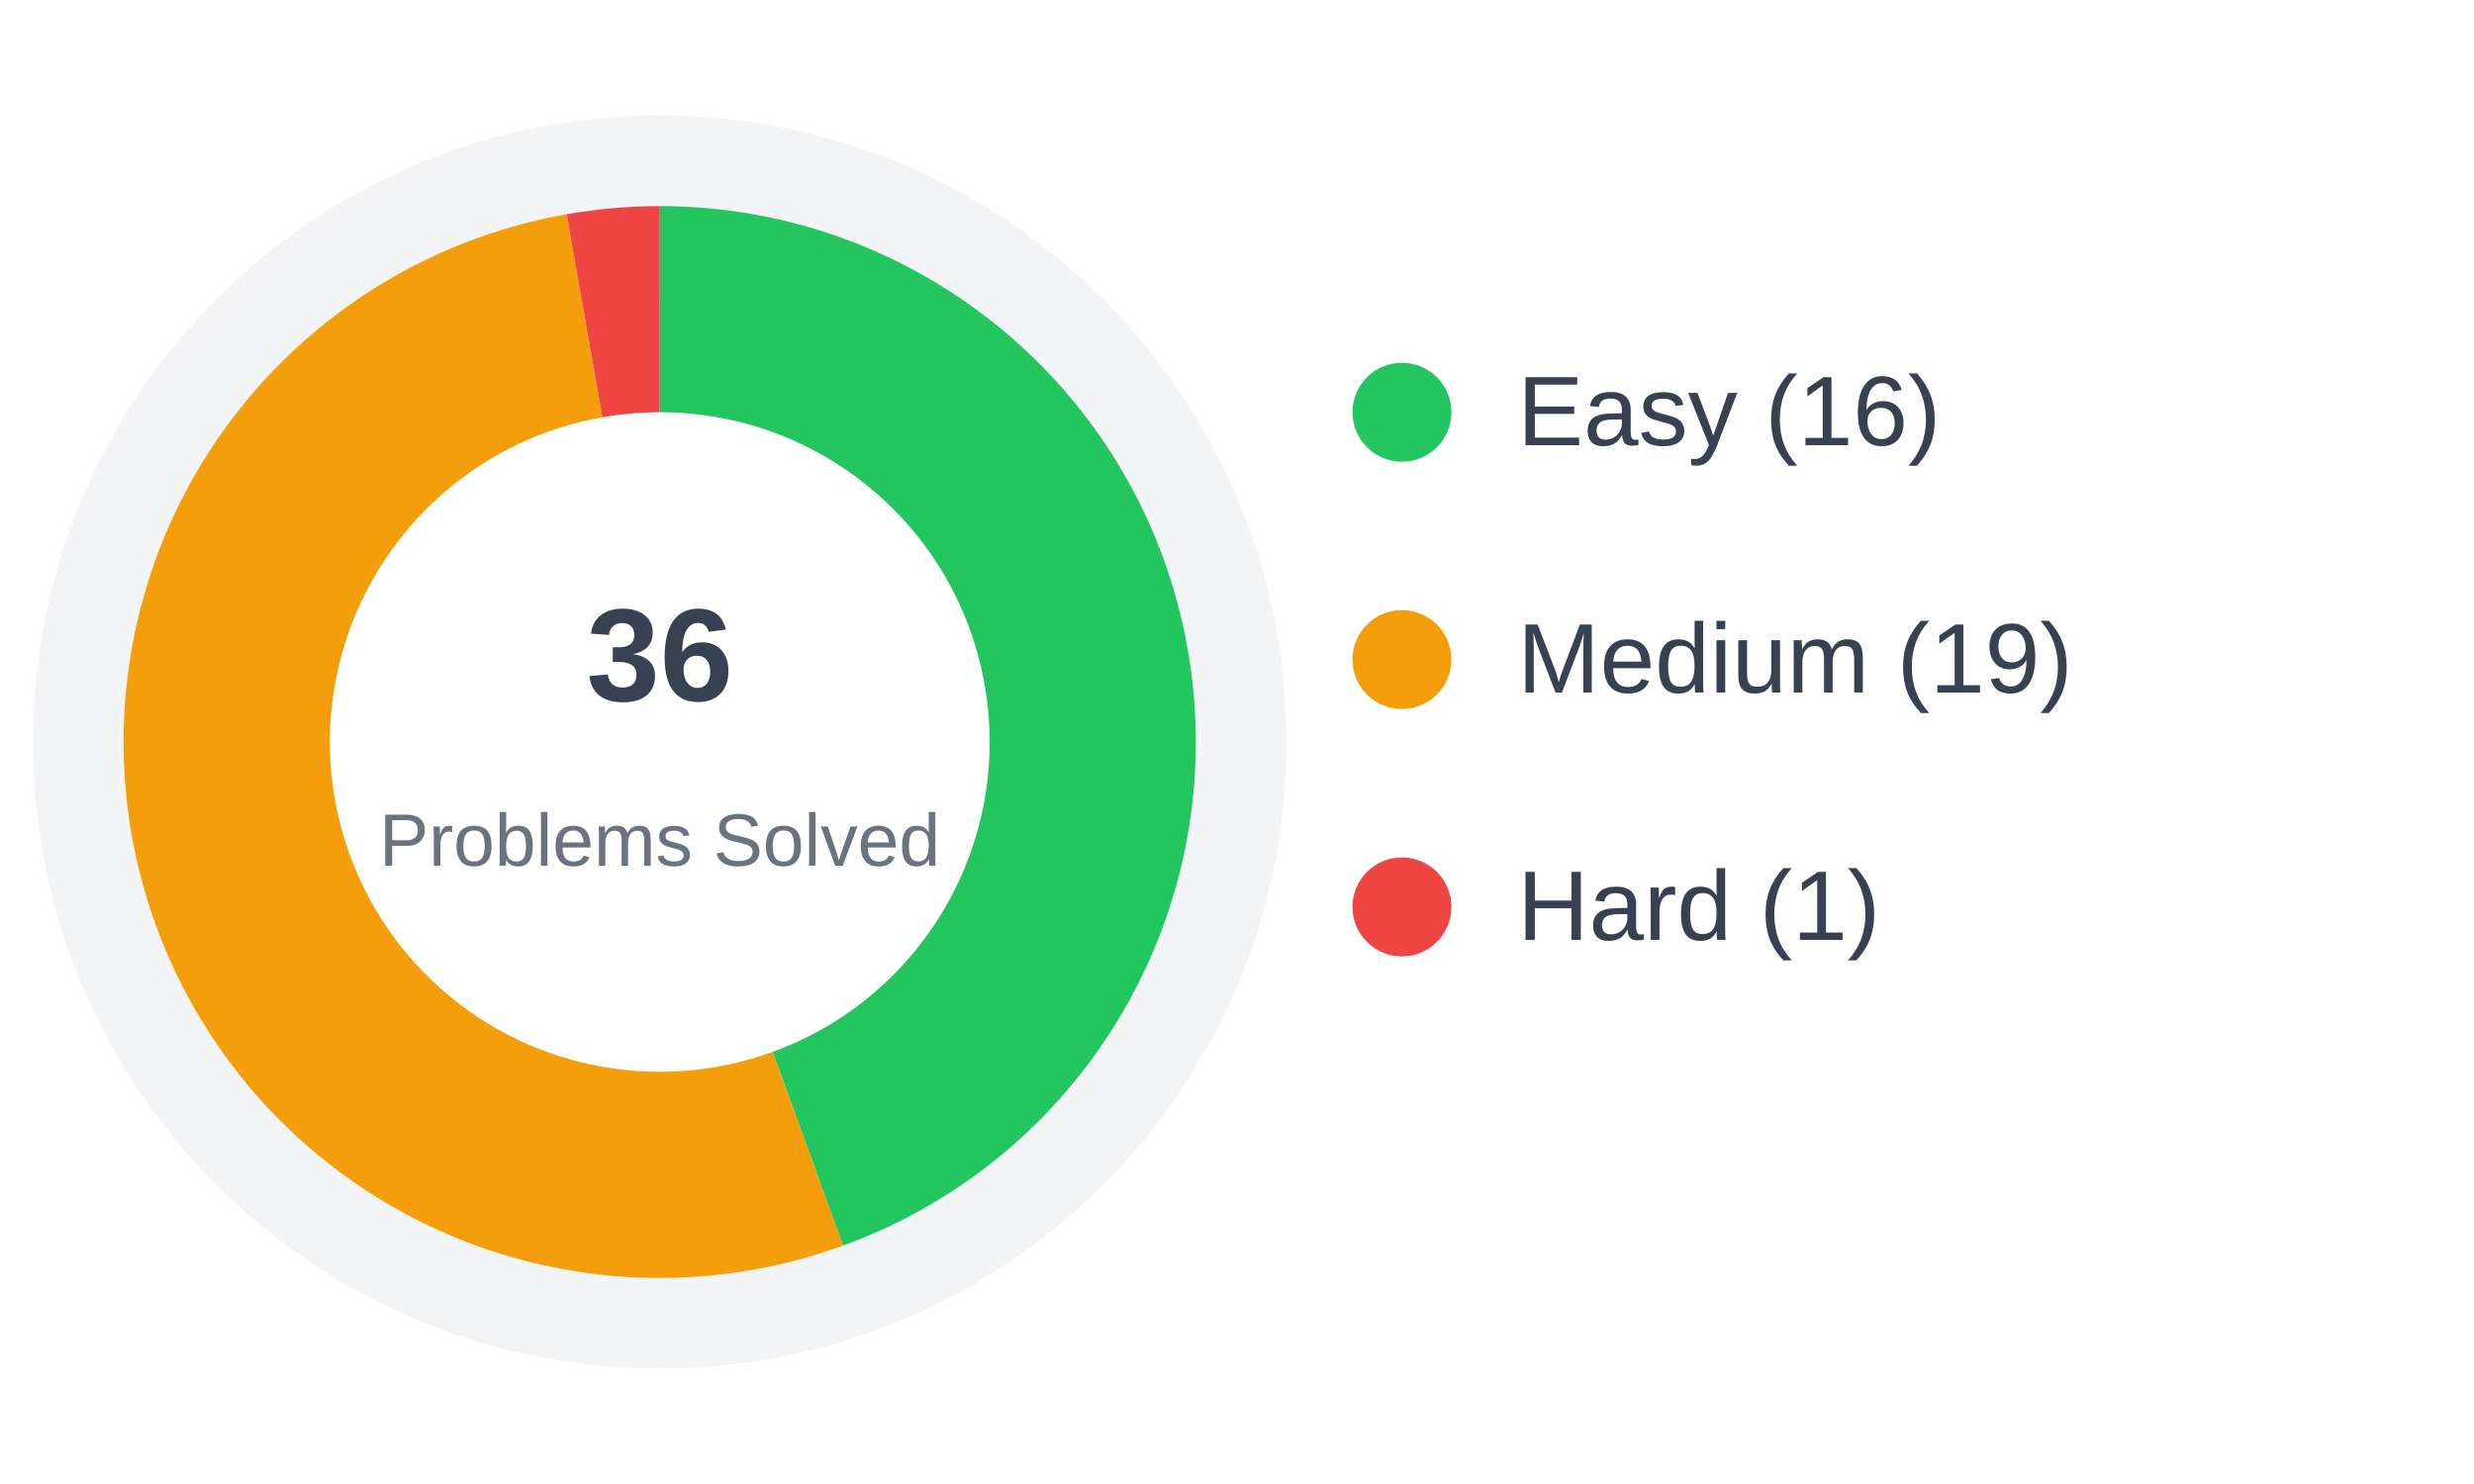
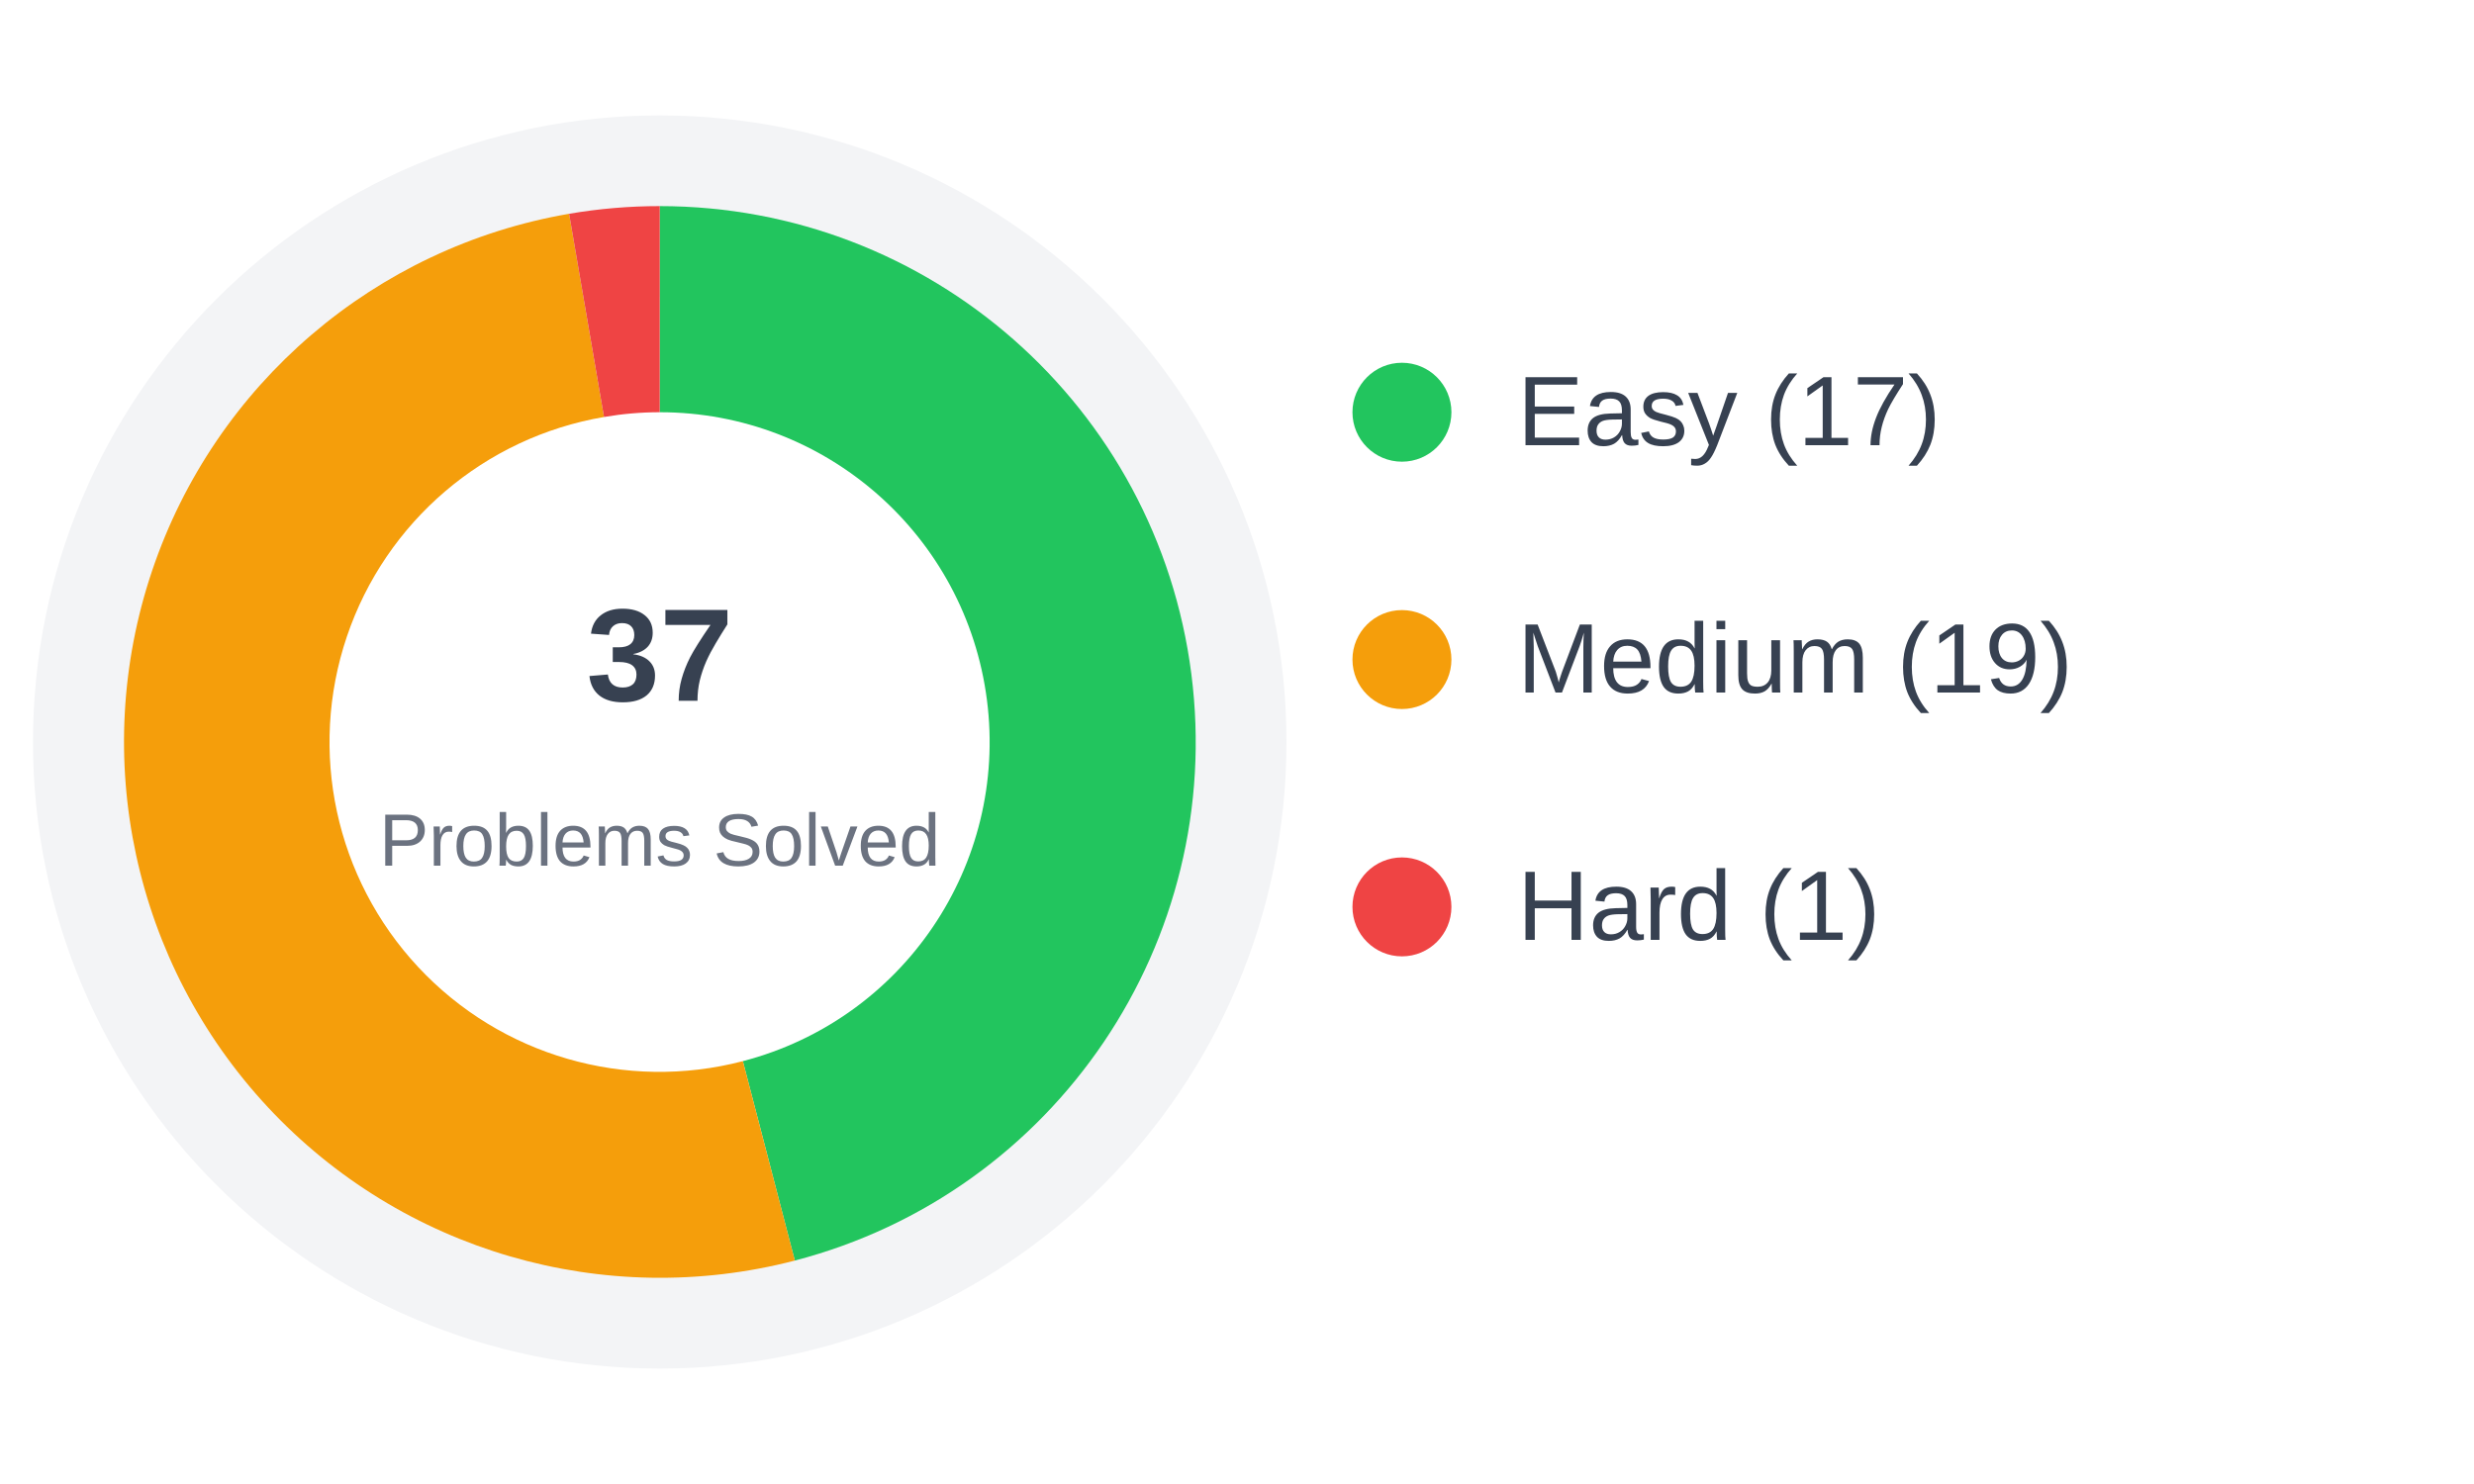
<svg xmlns="http://www.w3.org/2000/svg" width="300" height="180" viewBox="0 0 300 180">
  <style>
    .bg-ring { stroke: #f3f4f6; }
    .text-primary { fill: #374151; }
    .text-secondary { fill: #6b7280; }

    @media (prefers-color-scheme: dark) {
      .bg-ring { stroke: #374151; }
      .text-primary { fill: #f9fafb; }
      .text-secondary { fill: #9ca3af; }
    }
  </style>
  <circle cx="80" cy="90" r="65" fill="none" class="bg-ring" stroke-width="22" />
-   <path d="M 80.00 25.00 A 65 65 0 0 1 102.23 151.08 L 93.68 127.59 A 40 40 0 0 0 80.00 50.00 Z" fill="#22c55e" />
-   <path d="M 102.23 151.08 A 65 65 0 1 1 68.71 25.99 L 73.05 50.61 A 40 40 0 1 0 93.68 127.59 Z" fill="#f59e0b" />
-   <path d="M 68.71 25.99 A 65 65 0 0 1 80.00 25.00 L 80.00 50.00 A 40 40 0 0 0 73.05 50.61 Z" fill="#ef4444" />
+   <path d="M 80.00 25.00 A 65 65 0 0 1 96.38 152.90 L 90.08 128.71 A 40 40 0 0 0 80.00 50.00 Z" fill="#22c55e" />
+   <path d="M 96.38 152.90 A 65 65 0 1 1 69.01 25.93 L 73.24 50.58 A 40 40 0 1 0 90.08 128.71 Z" fill="#f59e0b" />
+   <path d="M 69.01 25.93 A 65 65 0 0 1 80.00 25.00 L 80.00 50.00 A 40 40 0 0 0 73.24 50.58 Z" fill="#ef4444" />
  <text x="80" y="85" text-anchor="middle" font-family="Arial, sans-serif" font-size="16" font-weight="bold" class="text-primary">
-     36
+     37
  </text>
  <text x="80" y="105" text-anchor="middle" font-family="Arial, sans-serif" font-size="9" class="text-secondary">
    Problems Solved
  </text>
  <g transform="translate(170, 50)">
    <circle cx="0" cy="0" r="6" fill="#22c55e" />
-     <text x="14" y="4" font-family="Arial, sans-serif" font-size="12" class="text-primary">Easy (16)</text>
+     <text x="14" y="4" font-family="Arial, sans-serif" font-size="12" class="text-primary">Easy (17)</text>
  </g>
  <g transform="translate(170, 80)">
    <circle cx="0" cy="0" r="6" fill="#f59e0b" />
    <text x="14" y="4" font-family="Arial, sans-serif" font-size="12" class="text-primary">Medium (19)</text>
  </g>
  <g transform="translate(170, 110)">
    <circle cx="0" cy="0" r="6" fill="#ef4444" />
    <text x="14" y="4" font-family="Arial, sans-serif" font-size="12" class="text-primary">Hard (1)</text>
  </g>
</svg>
